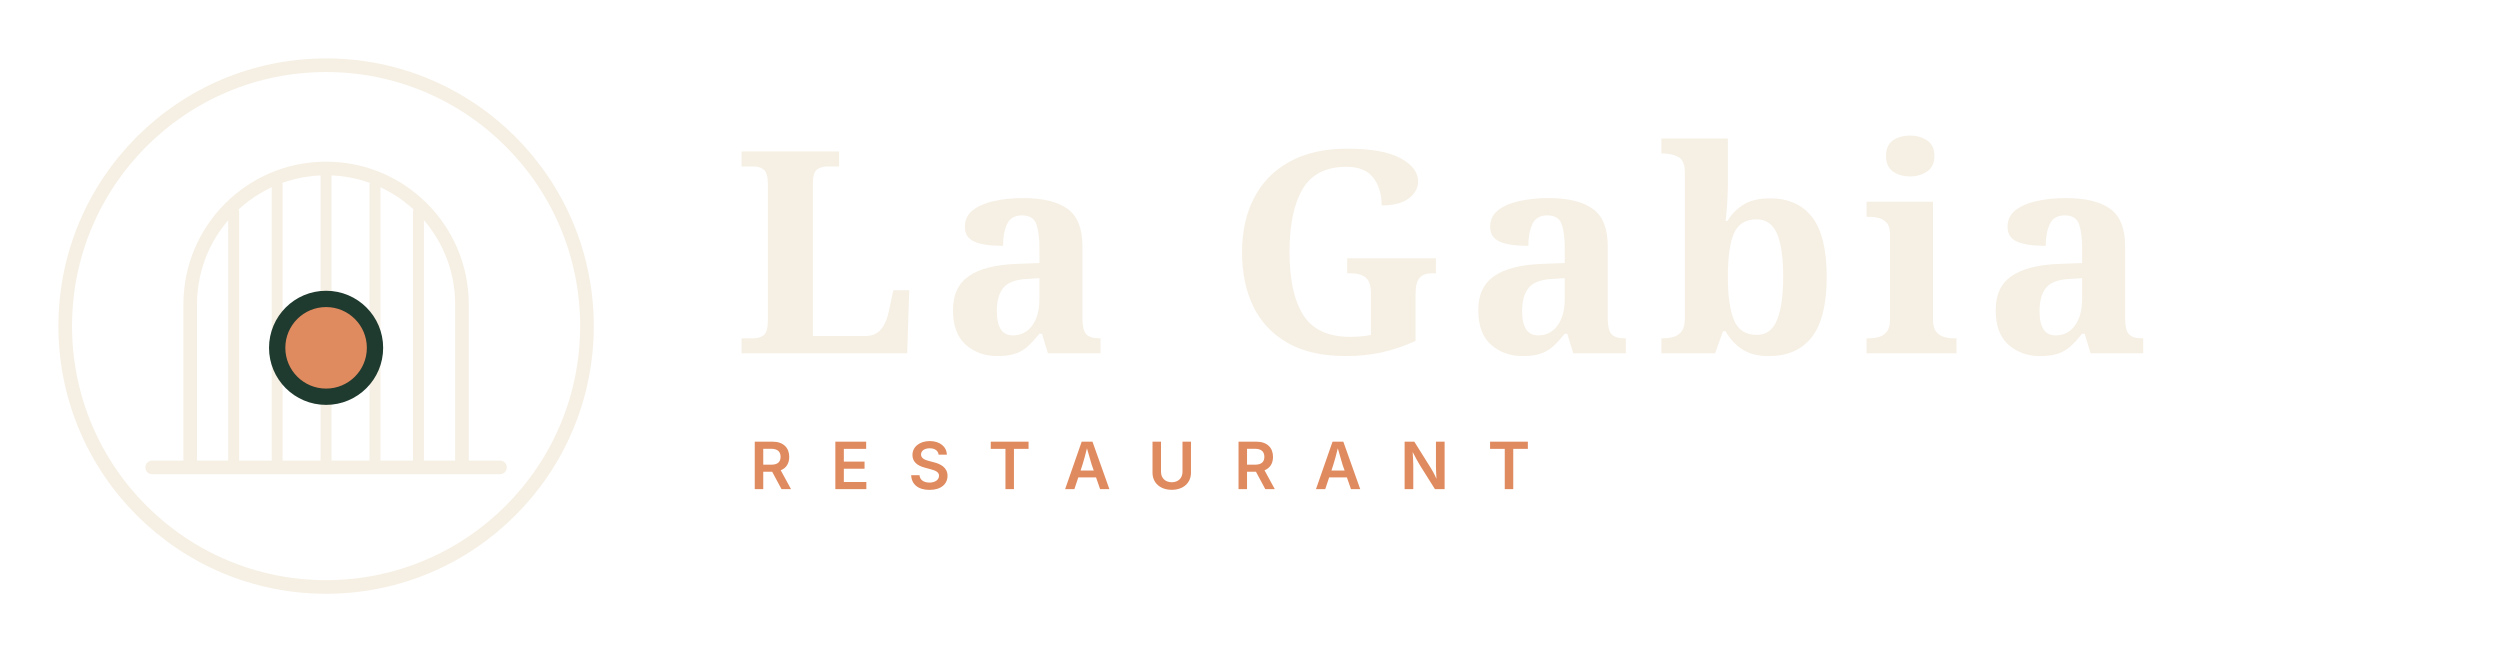
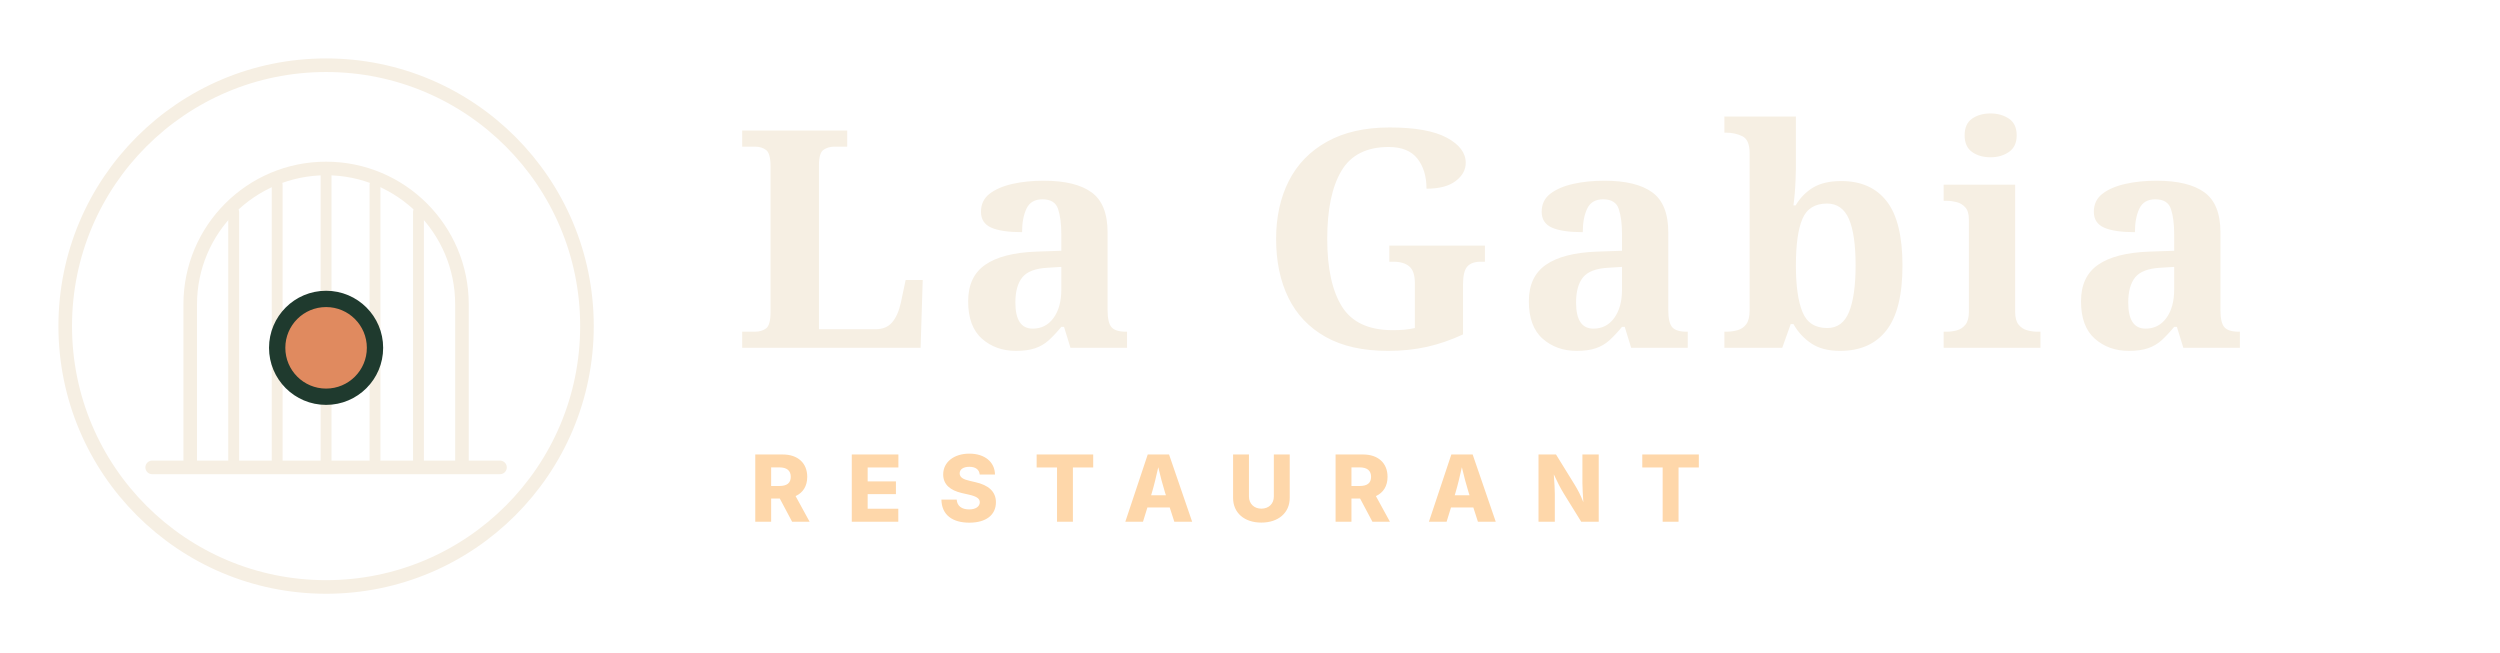
<svg xmlns="http://www.w3.org/2000/svg" viewBox="0 0 460 120" width="460" height="120">
  <g transform="translate(10, 10)">
    <circle cx="50" cy="50" r="48" fill="none" stroke="#F6EFE3" stroke-width="2.5" />
    <path d="M25 76 V46 A25 25 0 0 1 75 46 V76" fill="none" stroke="#F6EFE3" stroke-width="2.5" />
    <g stroke="#F6EFE3" stroke-width="2" stroke-linecap="round">
      <line x1="33" y1="29" x2="33" y2="76" />
      <line x1="41" y1="24" x2="41" y2="76" />
      <line x1="50" y1="22" x2="50" y2="76" />
      <line x1="59" y1="24" x2="59" y2="76" />
      <line x1="67" y1="29" x2="67" y2="76" />
    </g>
    <circle cx="50" cy="54" r="9" fill="#E08A5F" stroke="#1F3A2E" stroke-width="3" />
    <line x1="18" y1="76" x2="82" y2="76" stroke="#F6EFE3" stroke-width="2.5" stroke-linecap="round" />
  </g>
-   <text x="135" y="65" font-family="'Cormorant Garamond', Georgia, serif" font-size="52" font-weight="600" letter-spacing="4" fill="#F6EFE3">La Gabia</text>
-   <text x="138" y="90" font-family="'Inter', sans-serif" font-size="12" font-weight="600" letter-spacing="7" fill="#E08A5F">RESTAURANT</text>
+   <text x="135" y="64" font-family="'Cormorant Garamond', Georgia, serif" font-size="56" font-weight="700" letter-spacing="4" fill="#F6EFE3">La Gabia</text>
+   <text x="138" y="96" font-family="'Inter', -apple-system, sans-serif" font-size="17" font-weight="800" letter-spacing="6.5" fill="#FED7AA">RESTAURANT</text>
</svg>
